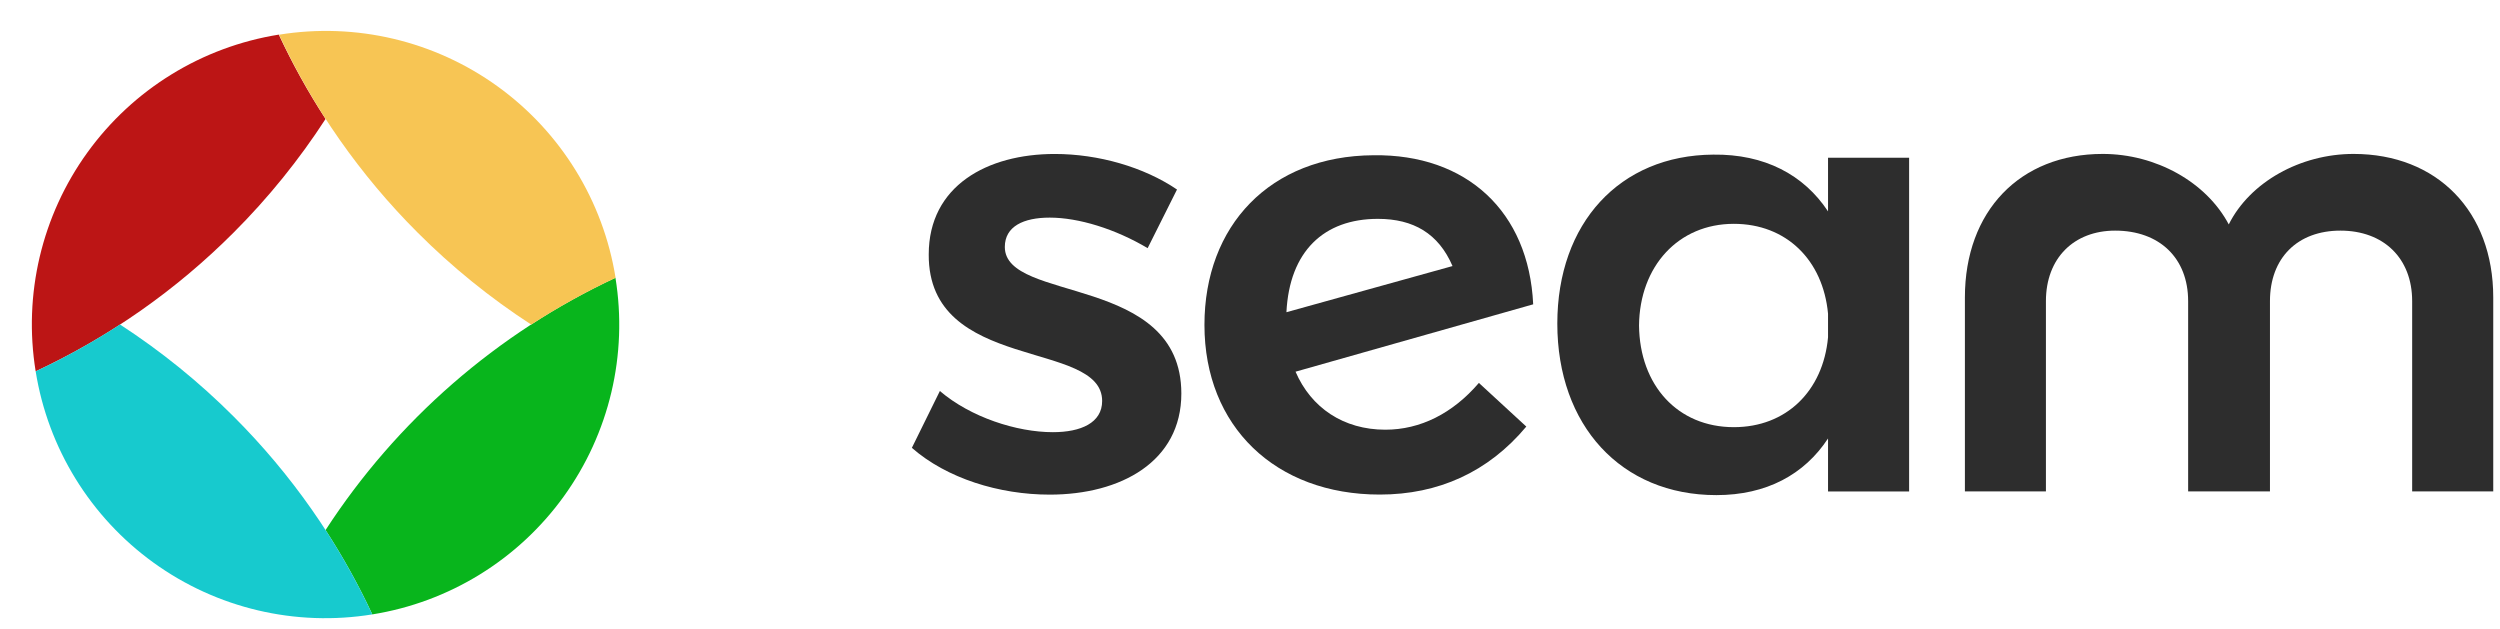
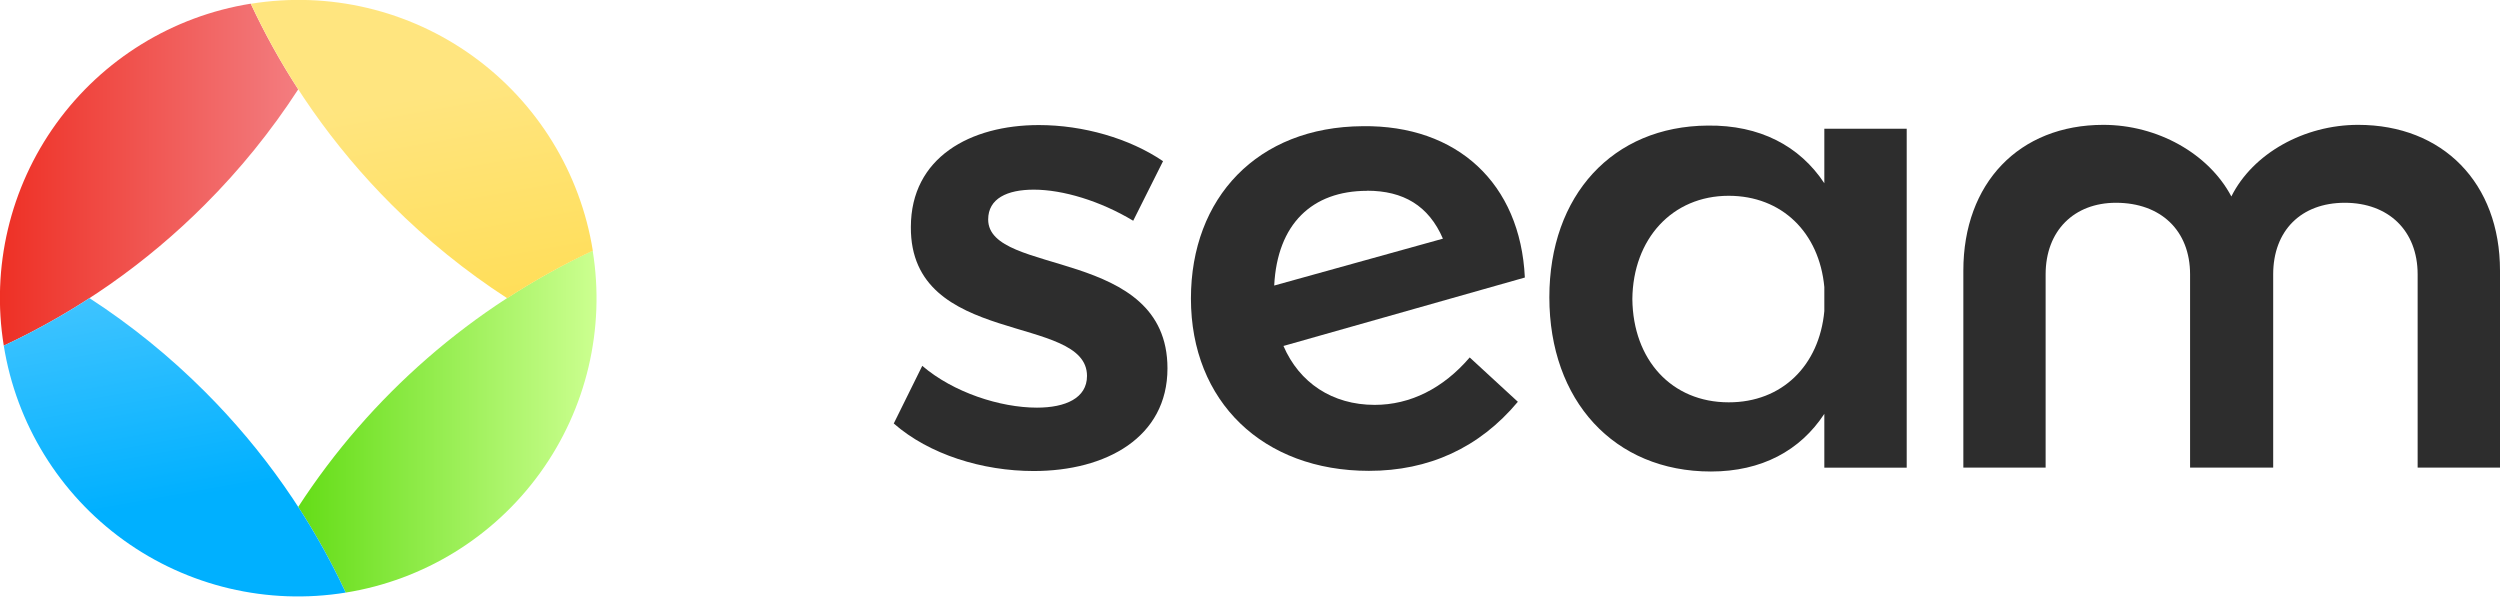
- <svg xmlns="http://www.w3.org/2000/svg" id="Laag_1" data-name="Laag 1" viewBox="0 0 1191.65 299.4">
-   <path d="M500.37,103.73c-12.49,0-21.41,4.16-21.41,14,0,26.76,84.14,12.79,84.14,69.87,0,32.41-28.84,48.17-62.74,48.17-24.08,0-49.06-7.73-65.71-22.3L448,186.38C462.61,198.87,484.61,206,501.86,206c13.38,0,23.49-4.46,23.49-14.87,0-29.44-83-13.38-82.66-69.87,0-32.71,27.95-47.87,60.06-47.87,20.81,0,42.52,6.24,58.28,16.95l-14,27.95C531.59,109.08,514.05,103.73,500.37,103.73Z" style="fill:#2d2d2d" />
-   <path d="M910,75.18V234.25H871.35V209C860.05,226.23,841.92,236,818.13,236c-45.49,0-75.82-33.3-75.82-81.76C742.31,106.4,772,74,816.64,73.7c24.38-.3,43.11,9.51,54.71,27.06V75.18Zm-38.65,85.63v-11.3c-2.38-25.57-19.92-42.82-44.9-42.82-26.46,0-44.9,20.22-45.19,48.46.3,28.54,18.43,48.46,45.19,48.46C851.43,203.63,869,186.38,871.35,160.81Z" style="fill:#2d2d2d" />
-   <path d="M1002.3,73.37c25.27,0,49.36,13.38,60.06,33.6,10.11-20.22,34.19-33.6,59.47-33.6,39.84,0,66.6,27.35,66.6,68.39v92.47h-38.65V143.53c0-20.52-13.68-33.6-34.19-33.6S1082,123,1082,143.53v90.69h-39V143.53c0-20.52-13.68-33.6-34.79-33.6-19.62,0-33,13.08-33,33.6v90.69H936.59V141.75C936.59,100.72,962.75,73.37,1002.3,73.37Z" style="fill:#2d2d2d" />
-   <path d="M660.34,204.82c-19.92,0-35.38-10.41-42.81-27.65l113.28-32.11C728.73,100.75,699,73.4,654.69,74c-49.36.3-80.58,33.6-80.58,80.87,0,48.46,33.9,80.87,83.55,80.87,27.95,0,51.73-10.7,69.87-32.41l-22.6-20.81C692.45,197.09,677,204.82,660.34,204.82Zm-3.57-100.5c17,0,28.91,7,35.59,22.5l-79.17,22C614.63,119.83,631,104.32,656.77,104.32Z" style="fill:#2d2d2d" />
-   <path d="M293.36,132.39A332.78,332.78,0,0,0,155.18,252.66a329.79,329.79,0,0,1,22.29,40.2A139.81,139.81,0,0,0,293.36,132.39Z" style="fill:#08b51c" />
-   <path d="M132.89,16.5A139.81,139.81,0,0,0,17,177a330.9,330.9,0,0,0,94.34-66.13A332.32,332.32,0,0,0,155.18,56.7,329.75,329.75,0,0,1,132.89,16.5Z" style="fill:#bc1515" />
-   <path d="M111.34,198.52A332.31,332.31,0,0,0,57.2,154.68,329.76,329.76,0,0,1,17,177,139.81,139.81,0,0,0,177.47,292.86,330.9,330.9,0,0,0,111.34,198.52Z" style="fill:#17cace" />
-   <path d="M199.08,110.88a332.31,332.31,0,0,0,54.14,43.84,329.76,329.76,0,0,1,40.2-22.29A139.81,139.81,0,0,0,133,16.54,330.9,330.9,0,0,0,199.08,110.88Z" style="fill:#f7c554" />
+ <svg xmlns="http://www.w3.org/2000/svg" viewBox="0 0 1173.2 279.86">
+   <defs>
+     <linearGradient id="linear-gradient" x1="139.95" y1="197.85" x2="279.9" y2="197.85" gradientUnits="userSpaceOnUse">
+       <stop offset="0" stop-color="#64dd17" />
+       <stop offset="1" stop-color="#ccff90" />
+     </linearGradient>
+     <linearGradient id="linear-gradient-2" y1="81.97" x2="139.95" y2="81.97" gradientUnits="userSpaceOnUse">
+       <stop offset="0" stop-color="#fff" />
+       <stop offset="0" stop-color="#ee3025" />
+       <stop offset="1" stop-color="#f37d80" />
+     </linearGradient>
+     <linearGradient id="linear-gradient-3" x1="84.52" y1="234.23" x2="48.42" y2="32.6" gradientUnits="userSpaceOnUse">
+       <stop offset="0" stop-color="#00b0ff" />
+       <stop offset="1" stop-color="#80d8ff" />
+     </linearGradient>
+     <linearGradient id="linear-gradient-4" x1="-3067.24" y1="1376.91" x2="-3103.33" y2="1175.27" gradientTransform="translate(-2871.79 1422.53) rotate(180)" gradientUnits="userSpaceOnUse">
+       <stop offset="0" stop-color="#ffe57f" />
+       <stop offset="1" stop-color="#ffd732" />
+     </linearGradient>
+   </defs>
+   <g id="Layer_2" data-name="Layer 2">
+     <g id="Laag_1" data-name="Laag 1">
+       <path d="M485.14,89c-12.49,0-21.41,4.16-21.41,14,0,26.76,84.14,12.79,84.14,69.87,0,32.41-28.84,48.17-62.74,48.17-24.08,0-49.06-7.73-65.71-22.3l13.38-27.06c14.57,12.49,36.57,19.62,53.82,19.62,13.38,0,23.49-4.46,23.49-14.87,0-29.44-83-13.38-82.66-69.87,0-32.71,27.95-47.87,60.06-47.87,20.81,0,42.52,6.24,58.28,16.95l-14,27.95C516.36,94.31,498.82,89,485.14,89Z" style="fill:#2d2d2d" />
+       <path d="M894.78,60.41V219.48H856.12V194.21c-11.3,17.25-29.44,27.06-53.22,27.06-45.49,0-75.82-33.3-75.82-81.76,0-47.87,29.73-80.28,74.33-80.58,24.38-.3,43.11,9.51,54.71,27.06V60.41ZM856.12,146v-11.3c-2.38-25.57-19.92-42.82-44.9-42.82-26.46,0-44.9,20.22-45.19,48.46.3,28.54,18.43,48.46,45.19,48.46C836.2,188.86,853.74,171.61,856.12,146Z" style="fill:#2d2d2d" />
+       <path d="M987.07,58.59c25.27,0,49.36,13.38,60.06,33.6,10.11-20.22,34.19-33.6,59.47-33.6,39.84,0,66.6,27.35,66.6,68.39v92.47h-38.65V128.76c0-20.52-13.68-33.6-34.19-33.6s-33.6,13.08-33.6,33.6v90.69h-39V128.76c0-20.52-13.68-33.6-34.79-33.6-19.62,0-33,13.08-33,33.6v90.69H921.36V127C921.36,85.95,947.52,58.59,987.07,58.59Z" style="fill:#2d2d2d" />
+       <path d="M645.11,190c-19.92,0-35.38-10.41-42.81-27.65l113.28-32.11C713.5,86,683.76,58.63,639.46,59.22c-49.36.3-80.58,33.6-80.58,80.87,0,48.46,33.9,80.87,83.55,80.87,27.95,0,51.73-10.7,69.87-32.41l-22.6-20.81C677.22,182.32,661.76,190,645.11,190Zm-3.57-100.5c17,0,28.91,7,35.59,22.5l-79.17,22C599.4,105.06,615.81,89.55,641.54,89.55Z" style="fill:#2d2d2d" />
+       <path d="M278.13,117.62A332.78,332.78,0,0,0,139.95,237.89a329.79,329.79,0,0,1,22.29,40.2A139.81,139.81,0,0,0,278.13,117.62Z" style="fill:url(#linear-gradient)" />
+       <path d="M117.66,1.73A139.81,139.81,0,0,0,1.77,162.2,330.9,330.9,0,0,0,96.11,96.07a332.32,332.32,0,0,0,43.84-54.14A329.75,329.75,0,0,1,117.66,1.73Z" style="fill:url(#linear-gradient-2)" />
+       <path d="M96.11,183.75A332.31,332.31,0,0,0,42,139.91,329.76,329.76,0,0,1,1.77,162.2,139.81,139.81,0,0,0,162.24,278.09,330.9,330.9,0,0,0,96.11,183.75Z" style="fill:url(#linear-gradient-3)" />
+       <path d="M183.85,96.11A332.31,332.31,0,0,0,238,139.95a329.76,329.76,0,0,1,40.2-22.29A139.81,139.81,0,0,0,117.72,1.77,330.9,330.9,0,0,0,183.85,96.11Z" style="fill:url(#linear-gradient-4)" />
+     </g>
+   </g>
</svg>
